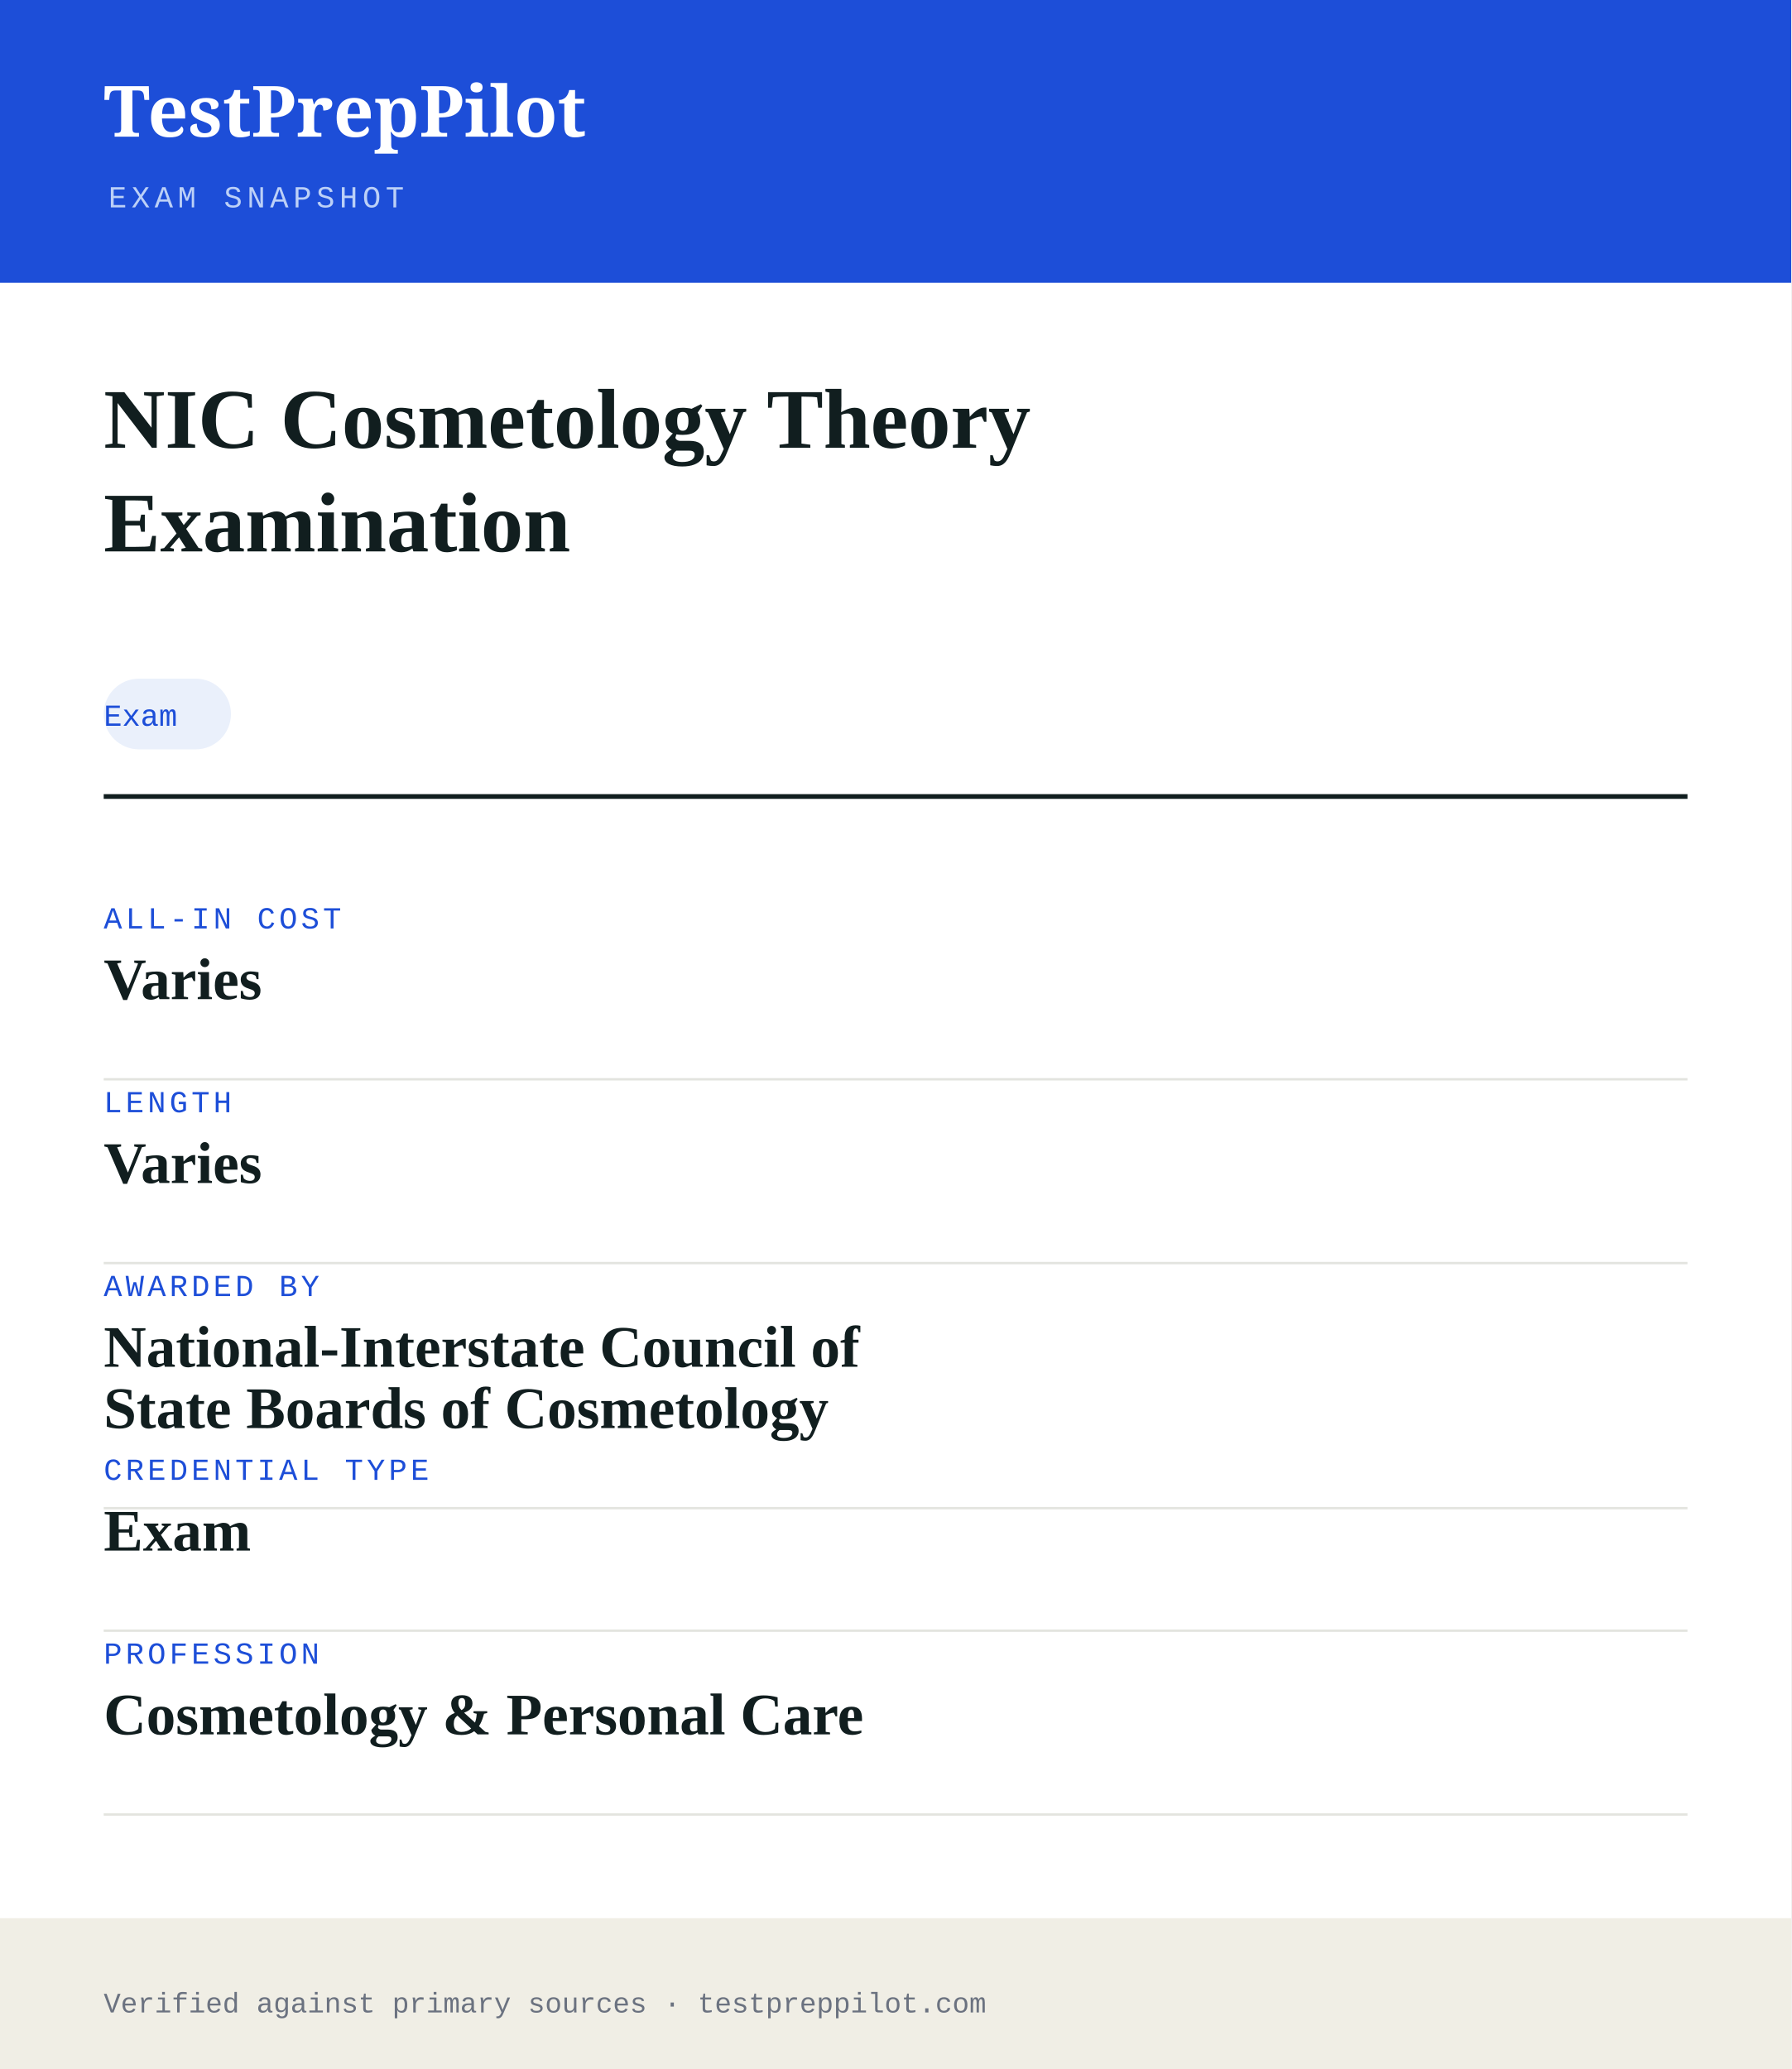
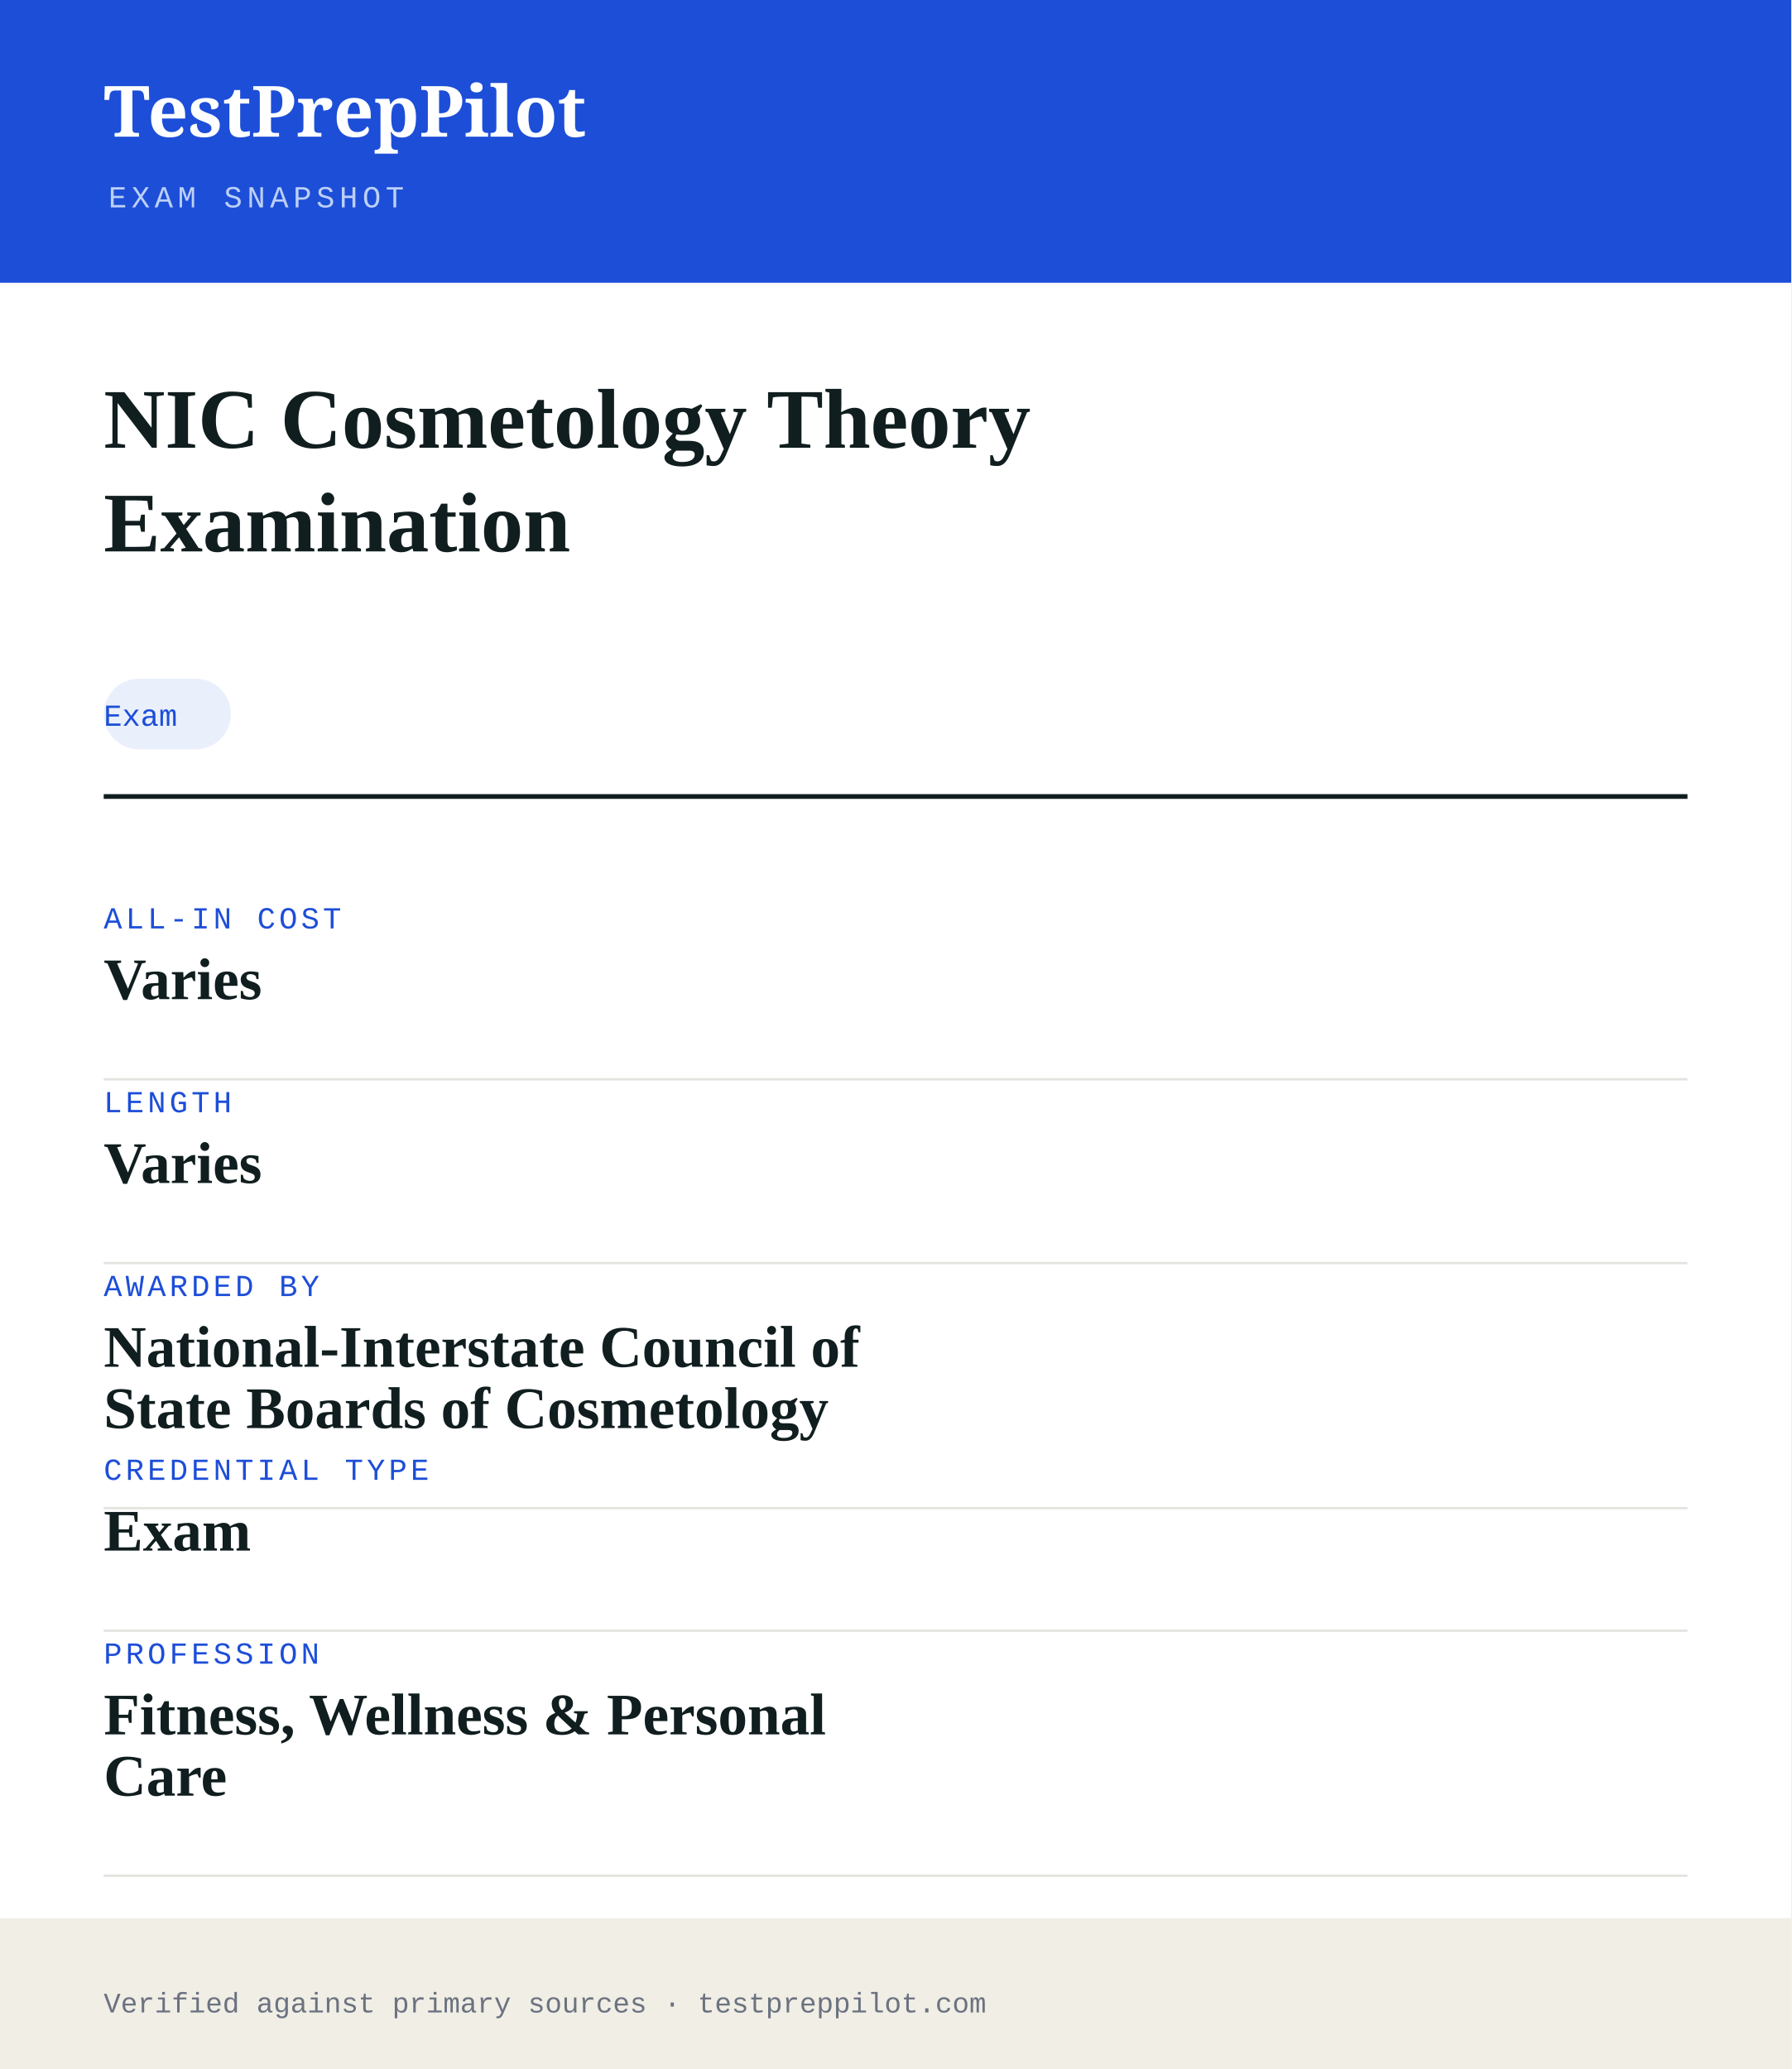
<svg xmlns="http://www.w3.org/2000/svg" width="760" height="878" viewBox="0 0 760 878" role="img" aria-label="NIC Cosmetology Theory Examination — quick facts">
  <rect width="760" height="878" fill="#ffffff" />
  <rect width="760" height="120" fill="#1d4ed8" />
  <text x="44" y="58" font-family="Georgia, serif" font-size="30" font-weight="700" fill="#ffffff">TestPrepPilot</text>
  <text x="46" y="88" font-family="'Courier New', monospace" font-size="13" letter-spacing="2" fill="#bcd0f7">EXAM SNAPSHOT</text>
  <text x="44" y="190" font-family="Georgia, 'Times New Roman', serif" font-size="36" font-weight="700" fill="#111e1f">NIC Cosmetology Theory</text>
  <text x="44" y="234" font-family="Georgia, 'Times New Roman', serif" font-size="36" font-weight="700" fill="#111e1f">Examination</text>
  <rect x="44" y="288" width="54" height="30" rx="15" fill="#eaf0fb" />
  <text x="44" y="308" font-family="'Courier New', monospace" font-size="13" fill="#1d4ed8">Exam</text>
  <line x1="44" y1="338" x2="716" y2="338" stroke="#111e1f" stroke-width="2" />
  <text x="44" y="394" font-family="'Courier New', monospace" font-size="13" letter-spacing="1.5" fill="#1d4ed8">ALL-IN COST</text>
  <text x="44" y="424" font-family="Georgia, 'Times New Roman', serif" font-size="25" font-weight="700" fill="#111e1f">Varies</text>
  <line x1="44" y1="458" x2="716" y2="458" stroke="#e3e4df" stroke-width="1" />
  <text x="44" y="472" font-family="'Courier New', monospace" font-size="13" letter-spacing="1.5" fill="#1d4ed8">LENGTH</text>
  <text x="44" y="502" font-family="Georgia, 'Times New Roman', serif" font-size="25" font-weight="700" fill="#111e1f">Varies</text>
  <line x1="44" y1="536" x2="716" y2="536" stroke="#e3e4df" stroke-width="1" />
  <text x="44" y="550" font-family="'Courier New', monospace" font-size="13" letter-spacing="1.5" fill="#1d4ed8">AWARDED BY</text>
  <text x="44" y="580" font-family="Georgia, 'Times New Roman', serif" font-size="25" font-weight="700" fill="#111e1f">National-Interstate Council of</text>
  <text x="44" y="606" font-family="Georgia, 'Times New Roman', serif" font-size="25" font-weight="700" fill="#111e1f">State Boards of Cosmetology</text>
  <line x1="44" y1="640" x2="716" y2="640" stroke="#e3e4df" stroke-width="1" />
  <text x="44" y="628" font-family="'Courier New', monospace" font-size="13" letter-spacing="1.5" fill="#1d4ed8">CREDENTIAL TYPE</text>
  <text x="44" y="658" font-family="Georgia, 'Times New Roman', serif" font-size="25" font-weight="700" fill="#111e1f">Exam</text>
  <line x1="44" y1="692" x2="716" y2="692" stroke="#e3e4df" stroke-width="1" />
  <text x="44" y="706" font-family="'Courier New', monospace" font-size="13" letter-spacing="1.5" fill="#1d4ed8">PROFESSION</text>
-   <text x="44" y="736" font-family="Georgia, 'Times New Roman', serif" font-size="25" font-weight="700" fill="#111e1f">Cosmetology &amp; Personal Care</text>
-   <line x1="44" y1="770" x2="716" y2="770" stroke="#e3e4df" stroke-width="1" />
+   <text x="44" y="736" font-family="Georgia, 'Times New Roman', serif" font-size="25" font-weight="700" fill="#111e1f">Fitness, Wellness &amp; Personal</text>
+   <text x="44" y="762" font-family="Georgia, 'Times New Roman', serif" font-size="25" font-weight="700" fill="#111e1f">Care</text>
+   <line x1="44" y1="796" x2="716" y2="796" stroke="#e3e4df" stroke-width="1" />
  <rect x="0" y="814" width="760" height="64" fill="#f0eee5" />
  <text x="44" y="854" font-family="'Courier New', monospace" font-size="12" fill="#6b7280">Verified against primary sources · testpreppilot.com</text>
</svg>
